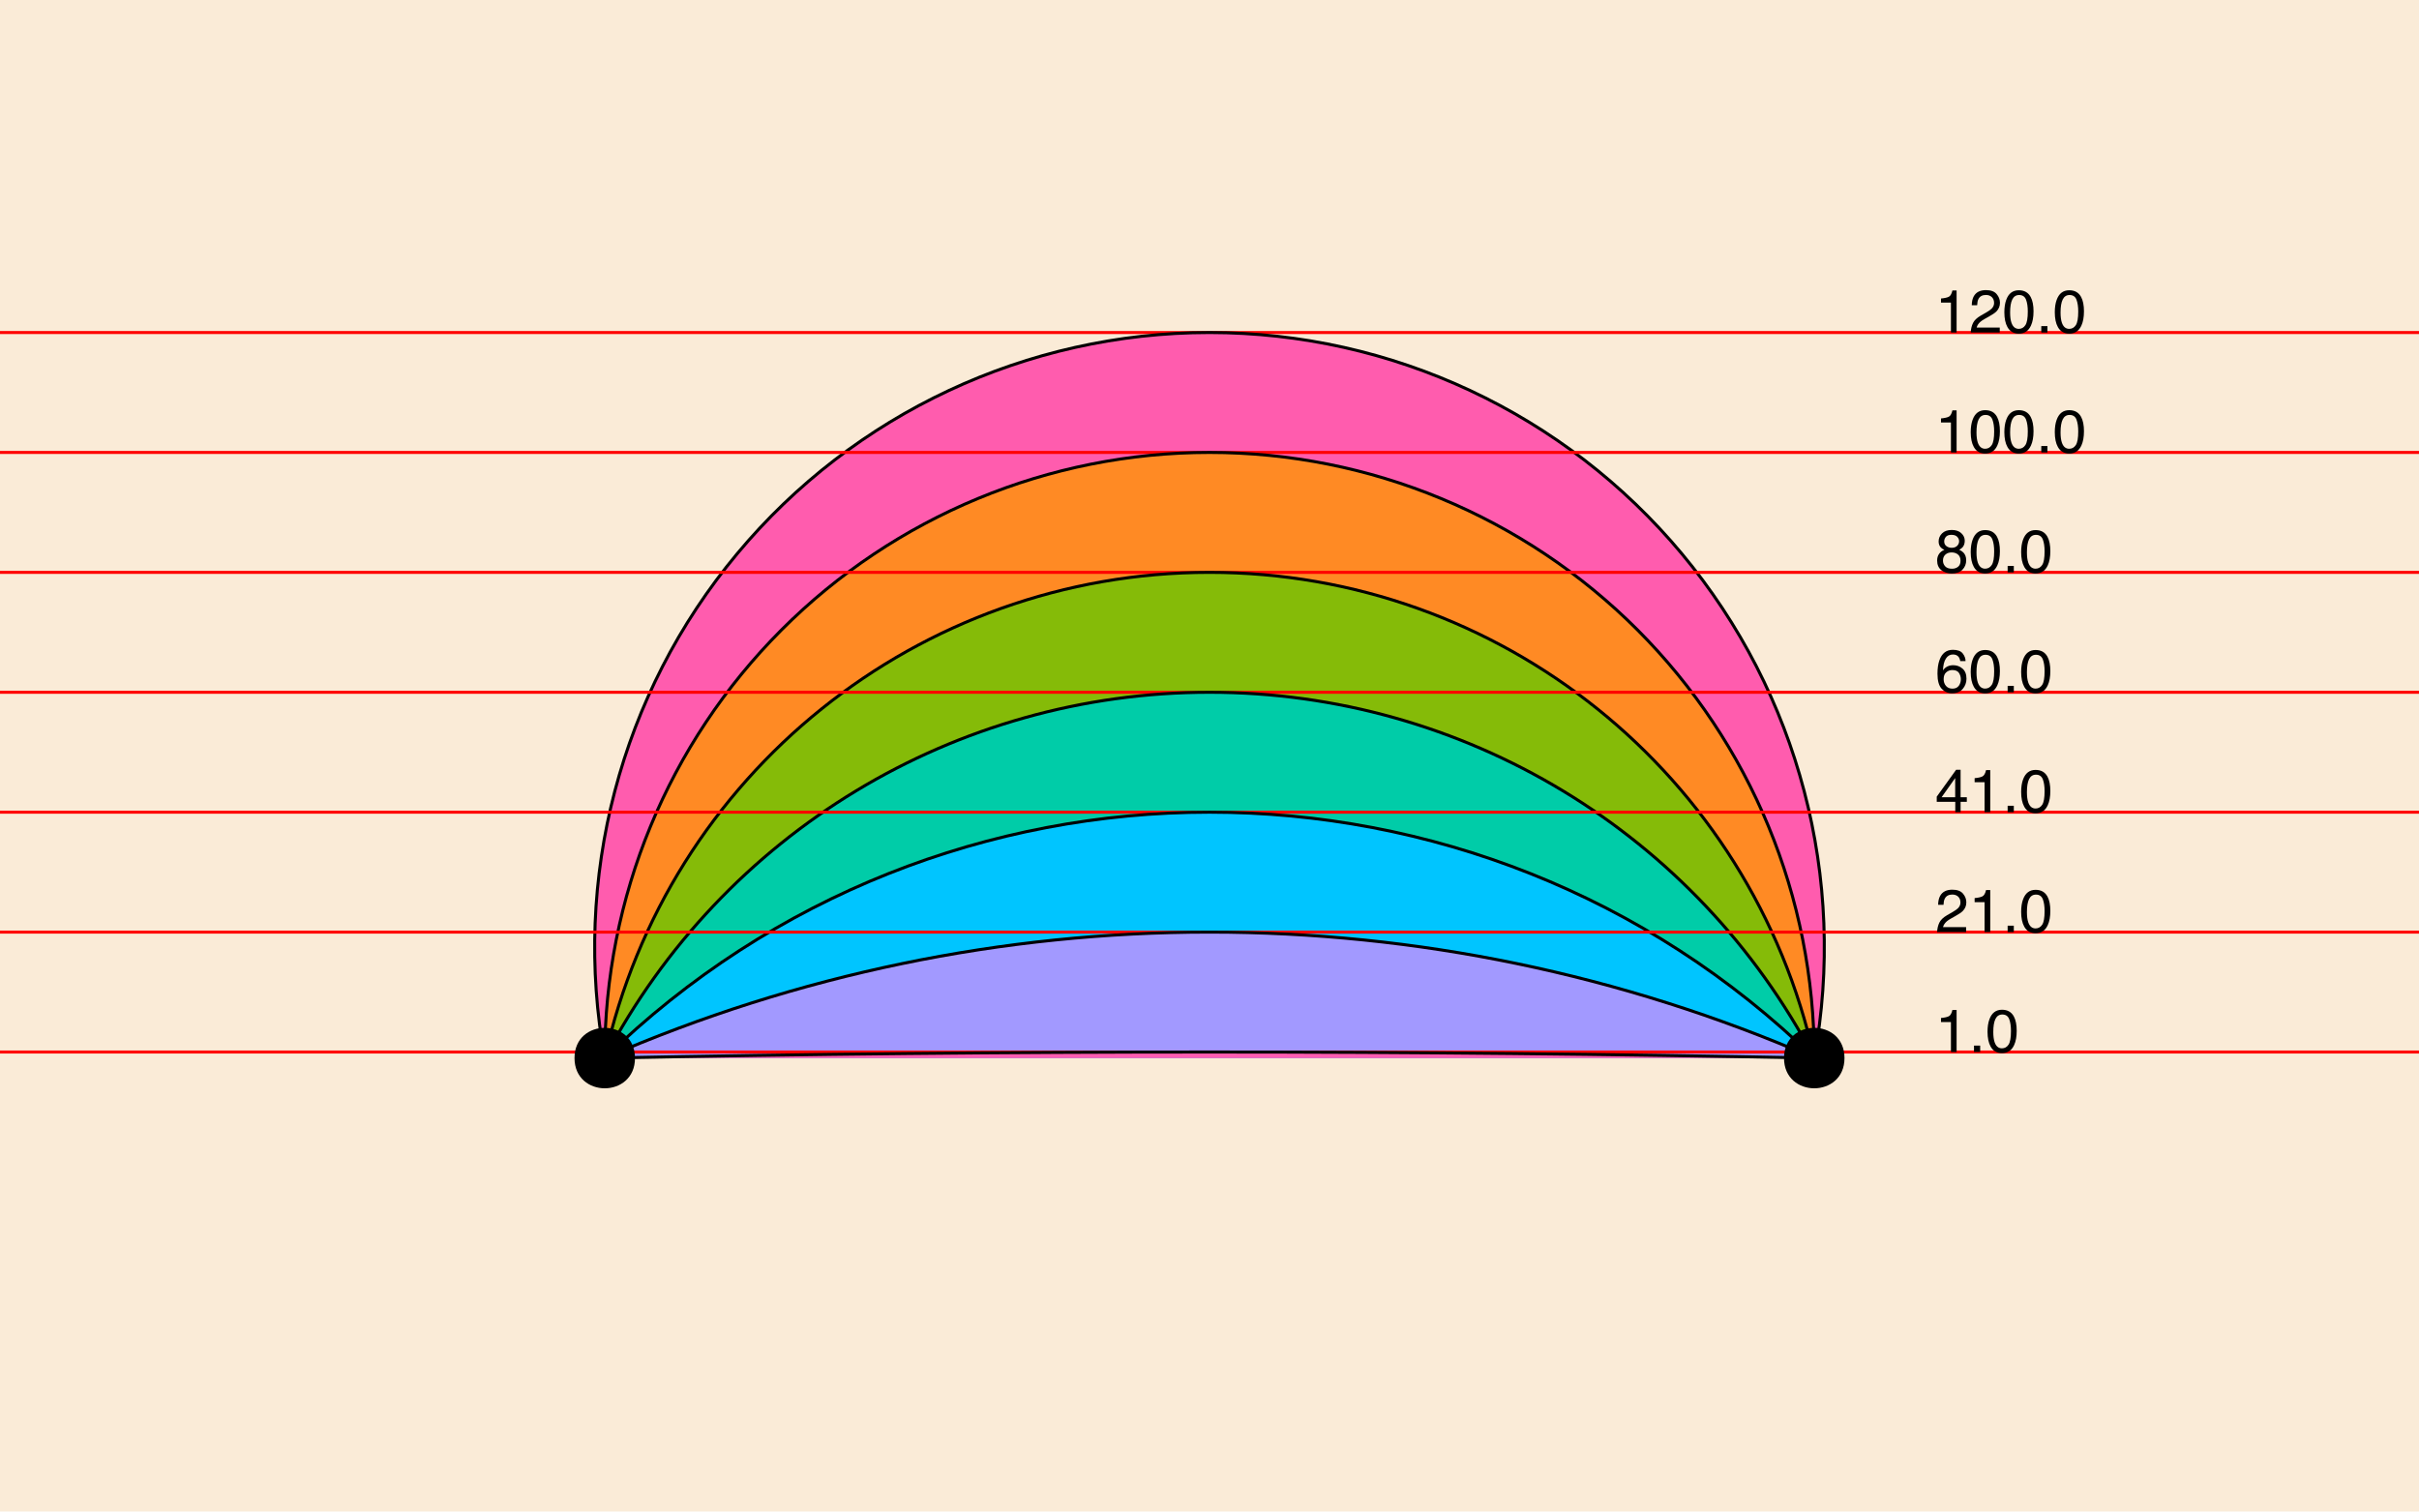
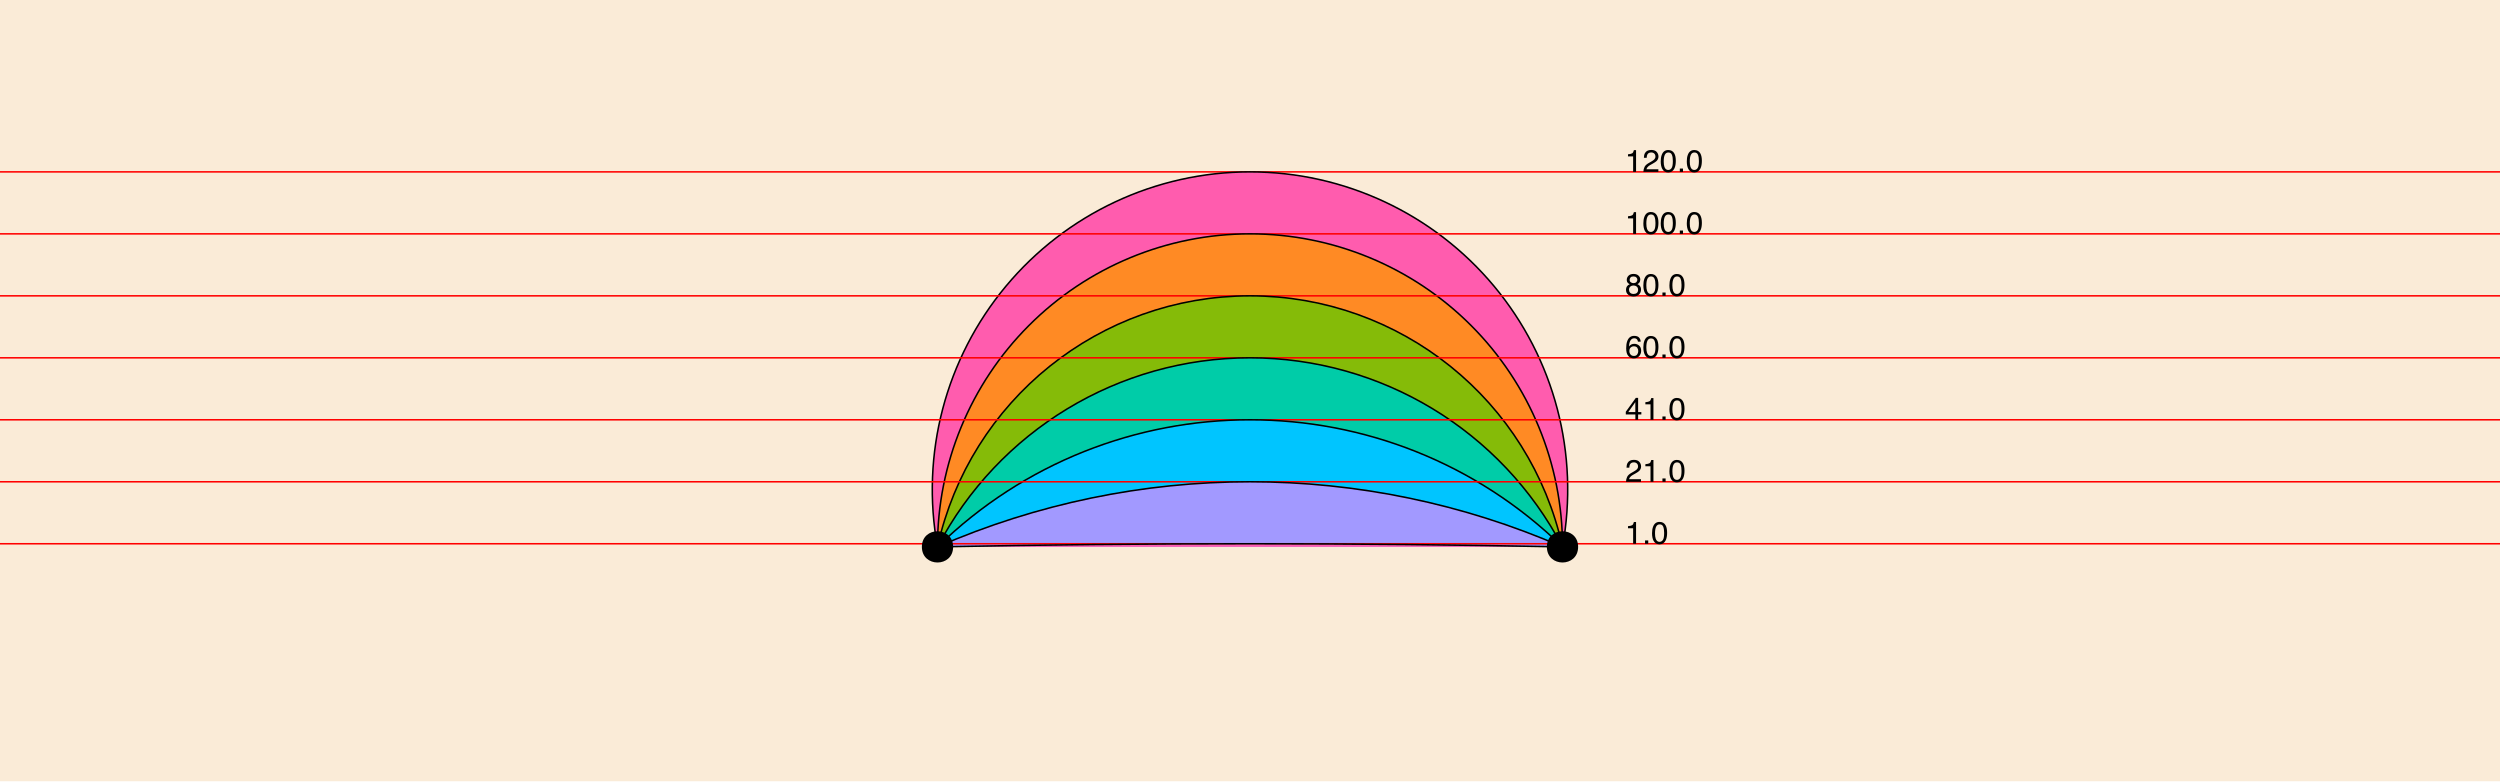
- <svg xmlns="http://www.w3.org/2000/svg" xmlns:xlink="http://www.w3.org/1999/xlink" width="400pt" height="250pt" viewBox="0 0 400 250" version="1.1">
+ <svg xmlns="http://www.w3.org/2000/svg" xmlns:xlink="http://www.w3.org/1999/xlink" width="800pt" height="250pt" viewBox="0 0 800 250" version="1.1">
  <defs>
    <g>
      <symbol overflow="visible" id="glyph0-0">
        <path style="stroke:none;" d="M 0.32 0 L 0.32 -7.172 L 6.016 -7.172 L 6.016 0 Z M 5.117 -0.898 L 5.117 -6.273 L 1.219 -6.273 L 1.219 -0.898 Z M 5.117 -0.898 " />
      </symbol>
      <symbol overflow="visible" id="glyph0-1">
        <path style="stroke:none;" d="M 0.957 -4.953 L 0.957 -5.625 C 1.594 -5.688 2.035 -5.789 2.285 -5.934 C 2.535 -6.078 2.723 -6.422 2.848 -6.961 L 3.539 -6.961 L 3.539 0 L 2.602 0 L 2.602 -4.953 Z M 0.957 -4.953 " />
      </symbol>
      <symbol overflow="visible" id="glyph0-2">
        <path style="stroke:none;" d="M 0.312 0 C 0.344 -0.602 0.469 -1.125 0.688 -1.57 C 0.902 -2.016 1.324 -2.422 1.953 -2.789 L 2.891 -3.328 C 3.312 -3.574 3.605 -3.781 3.773 -3.953 C 4.039 -4.227 4.176 -4.535 4.176 -4.883 C 4.176 -5.289 4.055 -5.613 3.809 -5.852 C 3.562 -6.09 3.238 -6.211 2.832 -6.211 C 2.23 -6.211 1.812 -5.984 1.582 -5.527 C 1.457 -5.281 1.391 -4.945 1.375 -4.512 L 0.484 -4.512 C 0.492 -5.121 0.605 -5.617 0.82 -6 C 1.203 -6.68 1.875 -7.016 2.836 -7.016 C 3.637 -7.016 4.223 -6.801 4.594 -6.367 C 4.961 -5.934 5.148 -5.453 5.148 -4.922 C 5.148 -4.363 4.949 -3.883 4.555 -3.484 C 4.328 -3.254 3.918 -2.977 3.328 -2.648 L 2.66 -2.273 C 2.344 -2.098 2.09 -1.934 1.91 -1.773 C 1.586 -1.488 1.379 -1.176 1.293 -0.828 L 5.113 -0.828 L 5.113 0 Z M 0.312 0 " />
      </symbol>
      <symbol overflow="visible" id="glyph0-3">
        <path style="stroke:none;" d="M 2.703 -6.992 C 3.609 -6.992 4.266 -6.621 4.668 -5.875 C 4.98 -5.297 5.137 -4.508 5.137 -3.508 C 5.137 -2.555 4.996 -1.77 4.711 -1.148 C 4.301 -0.258 3.633 0.191 2.699 0.191 C 1.859 0.191 1.234 -0.176 0.824 -0.902 C 0.484 -1.512 0.312 -2.328 0.312 -3.355 C 0.312 -4.148 0.414 -4.832 0.621 -5.398 C 1.004 -6.461 1.699 -6.992 2.703 -6.992 Z M 2.695 -0.609 C 3.152 -0.609 3.516 -0.812 3.785 -1.215 C 4.055 -1.617 4.188 -2.371 4.188 -3.473 C 4.188 -4.266 4.094 -4.918 3.898 -5.434 C 3.703 -5.945 3.32 -6.203 2.758 -6.203 C 2.242 -6.203 1.863 -5.957 1.625 -5.473 C 1.383 -4.984 1.266 -4.266 1.266 -3.32 C 1.266 -2.609 1.34 -2.035 1.492 -1.602 C 1.727 -0.941 2.129 -0.609 2.695 -0.609 Z M 2.695 -0.609 " />
      </symbol>
      <symbol overflow="visible" id="glyph0-4">
        <path style="stroke:none;" d="M 0.855 -1.062 L 1.875 -1.062 L 1.875 0 L 0.855 0 Z M 0.855 -1.062 " />
      </symbol>
      <symbol overflow="visible" id="glyph0-5">
        <path style="stroke:none;" d="M 2.719 -4.062 C 3.105 -4.062 3.41 -4.172 3.629 -4.387 C 3.848 -4.602 3.953 -4.863 3.953 -5.16 C 3.953 -5.422 3.852 -5.66 3.641 -5.879 C 3.434 -6.098 3.117 -6.207 2.691 -6.207 C 2.266 -6.207 1.961 -6.098 1.773 -5.879 C 1.586 -5.66 1.488 -5.406 1.488 -5.113 C 1.488 -4.785 1.609 -4.527 1.855 -4.34 C 2.102 -4.156 2.387 -4.062 2.719 -4.062 Z M 2.773 -0.602 C 3.18 -0.602 3.52 -0.711 3.785 -0.93 C 4.055 -1.148 4.188 -1.477 4.188 -1.914 C 4.188 -2.367 4.051 -2.711 3.773 -2.945 C 3.496 -3.18 3.145 -3.297 2.711 -3.297 C 2.289 -3.297 1.949 -3.176 1.684 -2.938 C 1.418 -2.699 1.285 -2.367 1.285 -1.945 C 1.285 -1.578 1.406 -1.266 1.648 -1 C 1.891 -0.734 2.266 -0.602 2.773 -0.602 Z M 1.523 -3.727 C 1.281 -3.828 1.09 -3.953 0.953 -4.094 C 0.695 -4.352 0.566 -4.691 0.566 -5.109 C 0.566 -5.629 0.754 -6.074 1.133 -6.449 C 1.512 -6.824 2.047 -7.012 2.738 -7.012 C 3.41 -7.012 3.938 -6.836 4.316 -6.48 C 4.695 -6.129 4.887 -5.715 4.887 -5.242 C 4.887 -4.809 4.777 -4.453 4.555 -4.184 C 4.43 -4.031 4.238 -3.883 3.98 -3.734 C 4.27 -3.602 4.496 -3.449 4.664 -3.277 C 4.973 -2.953 5.125 -2.527 5.125 -2.008 C 5.125 -1.391 4.922 -0.871 4.508 -0.441 C 4.094 -0.016 3.508 0.199 2.754 0.199 C 2.074 0.199 1.5 0.016 1.027 -0.355 C 0.559 -0.723 0.32 -1.258 0.32 -1.961 C 0.32 -2.375 0.422 -2.734 0.625 -3.035 C 0.828 -3.336 1.125 -3.566 1.523 -3.727 Z M 1.523 -3.727 " />
      </symbol>
      <symbol overflow="visible" id="glyph0-6">
        <path style="stroke:none;" d="M 2.926 -7.023 C 3.707 -7.023 4.25 -6.82 4.559 -6.414 C 4.867 -6.008 5.02 -5.59 5.02 -5.16 L 4.148 -5.16 C 4.098 -5.438 4.016 -5.656 3.902 -5.812 C 3.691 -6.105 3.367 -6.25 2.938 -6.25 C 2.445 -6.25 2.059 -6.023 1.766 -5.57 C 1.477 -5.117 1.316 -4.465 1.285 -3.617 C 1.484 -3.914 1.738 -4.137 2.047 -4.281 C 2.328 -4.414 2.637 -4.477 2.984 -4.477 C 3.57 -4.477 4.082 -4.289 4.516 -3.914 C 4.953 -3.539 5.172 -2.984 5.172 -2.242 C 5.172 -1.605 4.965 -1.043 4.551 -0.555 C 4.137 -0.062 3.547 0.18 2.781 0.18 C 2.129 0.18 1.562 -0.066 1.09 -0.562 C 0.613 -1.059 0.375 -1.895 0.375 -3.07 C 0.375 -3.941 0.48 -4.68 0.695 -5.281 C 1.102 -6.441 1.844 -7.023 2.926 -7.023 Z M 2.859 -0.602 C 3.324 -0.602 3.668 -0.758 3.898 -1.066 C 4.129 -1.379 4.242 -1.746 4.242 -2.168 C 4.242 -2.527 4.141 -2.867 3.938 -3.191 C 3.73 -3.516 3.359 -3.676 2.816 -3.676 C 2.438 -3.676 2.109 -3.551 1.824 -3.301 C 1.539 -3.051 1.398 -2.672 1.398 -2.168 C 1.398 -1.727 1.527 -1.352 1.785 -1.051 C 2.043 -0.75 2.402 -0.602 2.859 -0.602 Z M 2.859 -0.602 " />
      </symbol>
      <symbol overflow="visible" id="glyph0-7">
        <path style="stroke:none;" d="M 3.305 -2.477 L 3.305 -5.645 L 1.062 -2.477 Z M 3.32 0 L 3.32 -1.711 L 0.254 -1.711 L 0.254 -2.57 L 3.457 -7.012 L 4.199 -7.012 L 4.199 -2.477 L 5.23 -2.477 L 5.23 -1.711 L 4.199 -1.711 L 4.199 0 Z M 3.32 0 " />
      </symbol>
    </g>
  </defs>
-   <g id="surface1347">
-     <rect x="0" y="0" width="400" height="250" style="fill:rgb(98.039%,92.157%,84.314%);fill-opacity:1;stroke:none;" />
-     <path style="fill:none;stroke-width:0.5;stroke-linecap:butt;stroke-linejoin:miter;stroke:rgb(100%,0%,0%);stroke-opacity:1;stroke-miterlimit:10;" d="M 400 55 L 0 55 " />
-     <path style="fill-rule:nonzero;fill:rgb(100%,36.27%,68.337%);fill-opacity:1;stroke-width:0.5;stroke-linecap:butt;stroke-linejoin:miter;stroke:rgb(0%,0%,0%);stroke-opacity:1;stroke-miterlimit:10;" d="M 100 175 C 94.559 145.32 102.582 114.762 121.898 91.582 C 141.215 68.402 169.828 55 200 55 C 230.172 55 258.785 68.402 278.102 91.582 C 297.418 114.762 305.441 145.32 300 175 " />
+   <g id="surface1364">
+     <rect x="0" y="0" width="800" height="250" style="fill:rgb(98.039%,92.157%,84.314%);fill-opacity:1;stroke:none;" />
+     <path style="fill:none;stroke-width:0.5;stroke-linecap:butt;stroke-linejoin:miter;stroke:rgb(100%,0%,0%);stroke-opacity:1;stroke-miterlimit:10;" d="M 800 55 L 0 55 " />
+     <path style="fill-rule:nonzero;fill:rgb(100%,36.27%,68.337%);fill-opacity:1;stroke-width:0.5;stroke-linecap:butt;stroke-linejoin:miter;stroke:rgb(0%,0%,0%);stroke-opacity:1;stroke-miterlimit:10;" d="M 300 175 C 294.559 145.32 302.582 114.762 321.898 91.582 C 341.215 68.402 369.828 55 400 55 C 430.172 55 458.785 68.402 478.102 91.582 C 497.418 114.762 505.441 145.32 500 175 " />
    <g style="fill:rgb(0%,0%,0%);fill-opacity:1;">
-       <use xlink:href="#glyph0-1" x="320" y="55" />
-       <use xlink:href="#glyph0-2" x="325.562" y="55" />
-       <use xlink:href="#glyph0-3" x="331.123" y="55" />
-       <use xlink:href="#glyph0-4" x="336.685" y="55" />
-       <use xlink:href="#glyph0-3" x="339.463" y="55" />
+       <use xlink:href="#glyph0-1" x="520" y="55" />
+       <use xlink:href="#glyph0-2" x="525.562" y="55" />
+       <use xlink:href="#glyph0-3" x="531.123" y="55" />
+       <use xlink:href="#glyph0-4" x="536.685" y="55" />
+       <use xlink:href="#glyph0-3" x="539.463" y="55" />
    </g>
-     <path style="fill:none;stroke-width:0.5;stroke-linecap:butt;stroke-linejoin:miter;stroke:rgb(100%,0%,0%);stroke-opacity:1;stroke-miterlimit:10;" d="M 400 74.832 L 0 74.832 " />
-     <path style="fill-rule:nonzero;fill:rgb(100%,54.297%,14.03%);fill-opacity:1;stroke-width:0.5;stroke-linecap:butt;stroke-linejoin:miter;stroke:rgb(0%,0%,0%);stroke-opacity:1;stroke-miterlimit:10;" d="M 100 175 C 99.957 148.449 110.473 122.973 129.23 104.18 C 147.988 85.391 173.449 74.832 200 74.832 C 226.551 74.832 252.012 85.391 270.77 104.18 C 289.527 122.973 300.043 148.449 300 175 " />
+     <path style="fill:none;stroke-width:0.5;stroke-linecap:butt;stroke-linejoin:miter;stroke:rgb(100%,0%,0%);stroke-opacity:1;stroke-miterlimit:10;" d="M 800 74.832 L 0 74.832 " />
+     <path style="fill-rule:nonzero;fill:rgb(100%,54.297%,14.03%);fill-opacity:1;stroke-width:0.5;stroke-linecap:butt;stroke-linejoin:miter;stroke:rgb(0%,0%,0%);stroke-opacity:1;stroke-miterlimit:10;" d="M 300 175 C 299.957 148.449 310.473 122.973 329.23 104.18 C 347.988 85.391 373.449 74.832 400 74.832 C 426.551 74.832 452.012 85.391 470.77 104.18 C 489.527 122.973 500.043 148.449 500 175 " />
    <g style="fill:rgb(0%,0%,0%);fill-opacity:1;">
-       <use xlink:href="#glyph0-1" x="320" y="74.833" />
-       <use xlink:href="#glyph0-3" x="325.562" y="74.833" />
-       <use xlink:href="#glyph0-3" x="331.123" y="74.833" />
-       <use xlink:href="#glyph0-4" x="336.685" y="74.833" />
-       <use xlink:href="#glyph0-3" x="339.463" y="74.833" />
+       <use xlink:href="#glyph0-1" x="520" y="74.833" />
+       <use xlink:href="#glyph0-3" x="525.562" y="74.833" />
+       <use xlink:href="#glyph0-3" x="531.123" y="74.833" />
+       <use xlink:href="#glyph0-4" x="536.685" y="74.833" />
+       <use xlink:href="#glyph0-3" x="539.463" y="74.833" />
    </g>
-     <path style="fill:none;stroke-width:0.5;stroke-linecap:butt;stroke-linejoin:miter;stroke:rgb(100%,0%,0%);stroke-opacity:1;stroke-miterlimit:10;" d="M 400 94.668 L 0 94.668 " />
-     <path style="fill-rule:nonzero;fill:rgb(52.18%,73.518%,3.26%);fill-opacity:1;stroke-width:0.5;stroke-linecap:butt;stroke-linejoin:miter;stroke:rgb(0%,0%,0%);stroke-opacity:1;stroke-miterlimit:10;" d="M 100 175 C 110.359 128.078 151.949 94.668 200 94.668 C 248.051 94.668 289.641 128.078 300 175 " />
+     <path style="fill:none;stroke-width:0.5;stroke-linecap:butt;stroke-linejoin:miter;stroke:rgb(100%,0%,0%);stroke-opacity:1;stroke-miterlimit:10;" d="M 800 94.668 L 0 94.668 " />
+     <path style="fill-rule:nonzero;fill:rgb(52.18%,73.518%,3.26%);fill-opacity:1;stroke-width:0.5;stroke-linecap:butt;stroke-linejoin:miter;stroke:rgb(0%,0%,0%);stroke-opacity:1;stroke-miterlimit:10;" d="M 300 175 C 310.359 128.078 351.949 94.668 400 94.668 C 448.051 94.668 489.641 128.078 500 175 " />
    <g style="fill:rgb(0%,0%,0%);fill-opacity:1;">
-       <use xlink:href="#glyph0-5" x="320" y="94.667" />
-       <use xlink:href="#glyph0-3" x="325.562" y="94.667" />
-       <use xlink:href="#glyph0-4" x="331.123" y="94.667" />
-       <use xlink:href="#glyph0-3" x="333.901" y="94.667" />
+       <use xlink:href="#glyph0-5" x="520" y="94.667" />
+       <use xlink:href="#glyph0-3" x="525.562" y="94.667" />
+       <use xlink:href="#glyph0-4" x="531.123" y="94.667" />
+       <use xlink:href="#glyph0-3" x="533.901" y="94.667" />
    </g>
-     <path style="fill:none;stroke-width:0.5;stroke-linecap:butt;stroke-linejoin:miter;stroke:rgb(100%,0%,0%);stroke-opacity:1;stroke-miterlimit:10;" d="M 400 114.5 L 0 114.5 " />
-     <path style="fill-rule:nonzero;fill:rgb(0%,79.869%,65.743%);fill-opacity:1;stroke-width:0.5;stroke-linecap:butt;stroke-linejoin:miter;stroke:rgb(0%,0%,0%);stroke-opacity:1;stroke-miterlimit:10;" d="M 100 175 C 119.488 137.805 158.008 114.5 200 114.5 C 241.992 114.5 280.512 137.805 300 175 " />
+     <path style="fill:none;stroke-width:0.5;stroke-linecap:butt;stroke-linejoin:miter;stroke:rgb(100%,0%,0%);stroke-opacity:1;stroke-miterlimit:10;" d="M 800 114.5 L 0 114.5 " />
+     <path style="fill-rule:nonzero;fill:rgb(0%,79.869%,65.743%);fill-opacity:1;stroke-width:0.5;stroke-linecap:butt;stroke-linejoin:miter;stroke:rgb(0%,0%,0%);stroke-opacity:1;stroke-miterlimit:10;" d="M 300 175 C 319.488 137.805 358.008 114.5 400 114.5 C 441.992 114.5 480.512 137.805 500 175 " />
    <g style="fill:rgb(0%,0%,0%);fill-opacity:1;">
-       <use xlink:href="#glyph0-6" x="320" y="114.5" />
-       <use xlink:href="#glyph0-3" x="325.562" y="114.5" />
-       <use xlink:href="#glyph0-4" x="331.123" y="114.5" />
-       <use xlink:href="#glyph0-3" x="333.901" y="114.5" />
+       <use xlink:href="#glyph0-6" x="520" y="114.5" />
+       <use xlink:href="#glyph0-3" x="525.562" y="114.5" />
+       <use xlink:href="#glyph0-4" x="531.123" y="114.5" />
+       <use xlink:href="#glyph0-3" x="533.901" y="114.5" />
    </g>
-     <path style="fill:none;stroke-width:0.5;stroke-linecap:butt;stroke-linejoin:miter;stroke:rgb(100%,0%,0%);stroke-opacity:1;stroke-miterlimit:10;" d="M 400 134.332 L 0 134.332 " />
-     <path style="fill-rule:nonzero;fill:rgb(0%,77.218%,100%);fill-opacity:1;stroke-width:0.5;stroke-linecap:butt;stroke-linejoin:miter;stroke:rgb(0%,0%,0%);stroke-opacity:1;stroke-miterlimit:10;" d="M 100 175 C 155.641 120.777 244.359 120.777 300 175 " />
+     <path style="fill:none;stroke-width:0.5;stroke-linecap:butt;stroke-linejoin:miter;stroke:rgb(100%,0%,0%);stroke-opacity:1;stroke-miterlimit:10;" d="M 800 134.332 L 0 134.332 " />
+     <path style="fill-rule:nonzero;fill:rgb(0%,77.218%,100%);fill-opacity:1;stroke-width:0.5;stroke-linecap:butt;stroke-linejoin:miter;stroke:rgb(0%,0%,0%);stroke-opacity:1;stroke-miterlimit:10;" d="M 300 175 C 355.641 120.777 444.359 120.777 500 175 " />
    <g style="fill:rgb(0%,0%,0%);fill-opacity:1;">
-       <use xlink:href="#glyph0-7" x="320" y="134.333" />
-       <use xlink:href="#glyph0-1" x="325.562" y="134.333" />
-       <use xlink:href="#glyph0-4" x="331.123" y="134.333" />
-       <use xlink:href="#glyph0-3" x="333.901" y="134.333" />
+       <use xlink:href="#glyph0-7" x="520" y="134.333" />
+       <use xlink:href="#glyph0-1" x="525.562" y="134.333" />
+       <use xlink:href="#glyph0-4" x="531.123" y="134.333" />
+       <use xlink:href="#glyph0-3" x="533.901" y="134.333" />
    </g>
-     <path style="fill:none;stroke-width:0.5;stroke-linecap:butt;stroke-linejoin:miter;stroke:rgb(100%,0%,0%);stroke-opacity:1;stroke-miterlimit:10;" d="M 400 154.168 L 0 154.168 " />
-     <path style="fill-rule:nonzero;fill:rgb(63.709%,59.817%,100%);fill-opacity:1;stroke-width:0.5;stroke-linecap:butt;stroke-linejoin:miter;stroke:rgb(0%,0%,0%);stroke-opacity:1;stroke-miterlimit:10;" d="M 100 175 C 163.773 147.223 236.227 147.223 300 175 " />
+     <path style="fill:none;stroke-width:0.5;stroke-linecap:butt;stroke-linejoin:miter;stroke:rgb(100%,0%,0%);stroke-opacity:1;stroke-miterlimit:10;" d="M 800 154.168 L 0 154.168 " />
+     <path style="fill-rule:nonzero;fill:rgb(63.709%,59.817%,100%);fill-opacity:1;stroke-width:0.5;stroke-linecap:butt;stroke-linejoin:miter;stroke:rgb(0%,0%,0%);stroke-opacity:1;stroke-miterlimit:10;" d="M 300 175 C 363.773 147.223 436.227 147.223 500 175 " />
    <g style="fill:rgb(0%,0%,0%);fill-opacity:1;">
-       <use xlink:href="#glyph0-2" x="320" y="154.167" />
-       <use xlink:href="#glyph0-1" x="325.562" y="154.167" />
-       <use xlink:href="#glyph0-4" x="331.123" y="154.167" />
-       <use xlink:href="#glyph0-3" x="333.901" y="154.167" />
+       <use xlink:href="#glyph0-2" x="520" y="154.167" />
+       <use xlink:href="#glyph0-1" x="525.562" y="154.167" />
+       <use xlink:href="#glyph0-4" x="531.123" y="154.167" />
+       <use xlink:href="#glyph0-3" x="533.901" y="154.167" />
    </g>
-     <path style="fill:none;stroke-width:0.5;stroke-linecap:butt;stroke-linejoin:miter;stroke:rgb(100%,0%,0%);stroke-opacity:1;stroke-miterlimit:10;" d="M 400 174 L 0 174 " />
-     <path style="fill-rule:nonzero;fill:rgb(100%,36.363%,69.297%);fill-opacity:1;stroke-width:0.5;stroke-linecap:butt;stroke-linejoin:miter;stroke:rgb(0%,0%,0%);stroke-opacity:1;stroke-miterlimit:10;" d="M 100 175 C 166.66 173.668 233.34 173.668 300 175 " />
+     <path style="fill:none;stroke-width:0.5;stroke-linecap:butt;stroke-linejoin:miter;stroke:rgb(100%,0%,0%);stroke-opacity:1;stroke-miterlimit:10;" d="M 800 174 L 0 174 " />
+     <path style="fill-rule:nonzero;fill:rgb(100%,36.363%,69.297%);fill-opacity:1;stroke-width:0.5;stroke-linecap:butt;stroke-linejoin:miter;stroke:rgb(0%,0%,0%);stroke-opacity:1;stroke-miterlimit:10;" d="M 300 175 C 366.66 173.668 433.34 173.668 500 175 " />
    <g style="fill:rgb(0%,0%,0%);fill-opacity:1;">
-       <use xlink:href="#glyph0-1" x="320" y="174" />
-       <use xlink:href="#glyph0-4" x="325.562" y="174" />
-       <use xlink:href="#glyph0-3" x="328.34" y="174" />
+       <use xlink:href="#glyph0-1" x="520" y="174" />
+       <use xlink:href="#glyph0-4" x="525.562" y="174" />
+       <use xlink:href="#glyph0-3" x="528.34" y="174" />
    </g>
-     <path style=" stroke:none;fill-rule:nonzero;fill:rgb(0%,0%,0%);fill-opacity:1;" d="M 105 175 C 105 181.668 95 181.668 95 175 C 95 168.332 105 168.332 105 175 " />
    <path style=" stroke:none;fill-rule:nonzero;fill:rgb(0%,0%,0%);fill-opacity:1;" d="M 305 175 C 305 181.668 295 181.668 295 175 C 295 168.332 305 168.332 305 175 " />
+     <path style=" stroke:none;fill-rule:nonzero;fill:rgb(0%,0%,0%);fill-opacity:1;" d="M 505 175 C 505 181.668 495 181.668 495 175 C 495 168.332 505 168.332 505 175 " />
  </g>
</svg>
